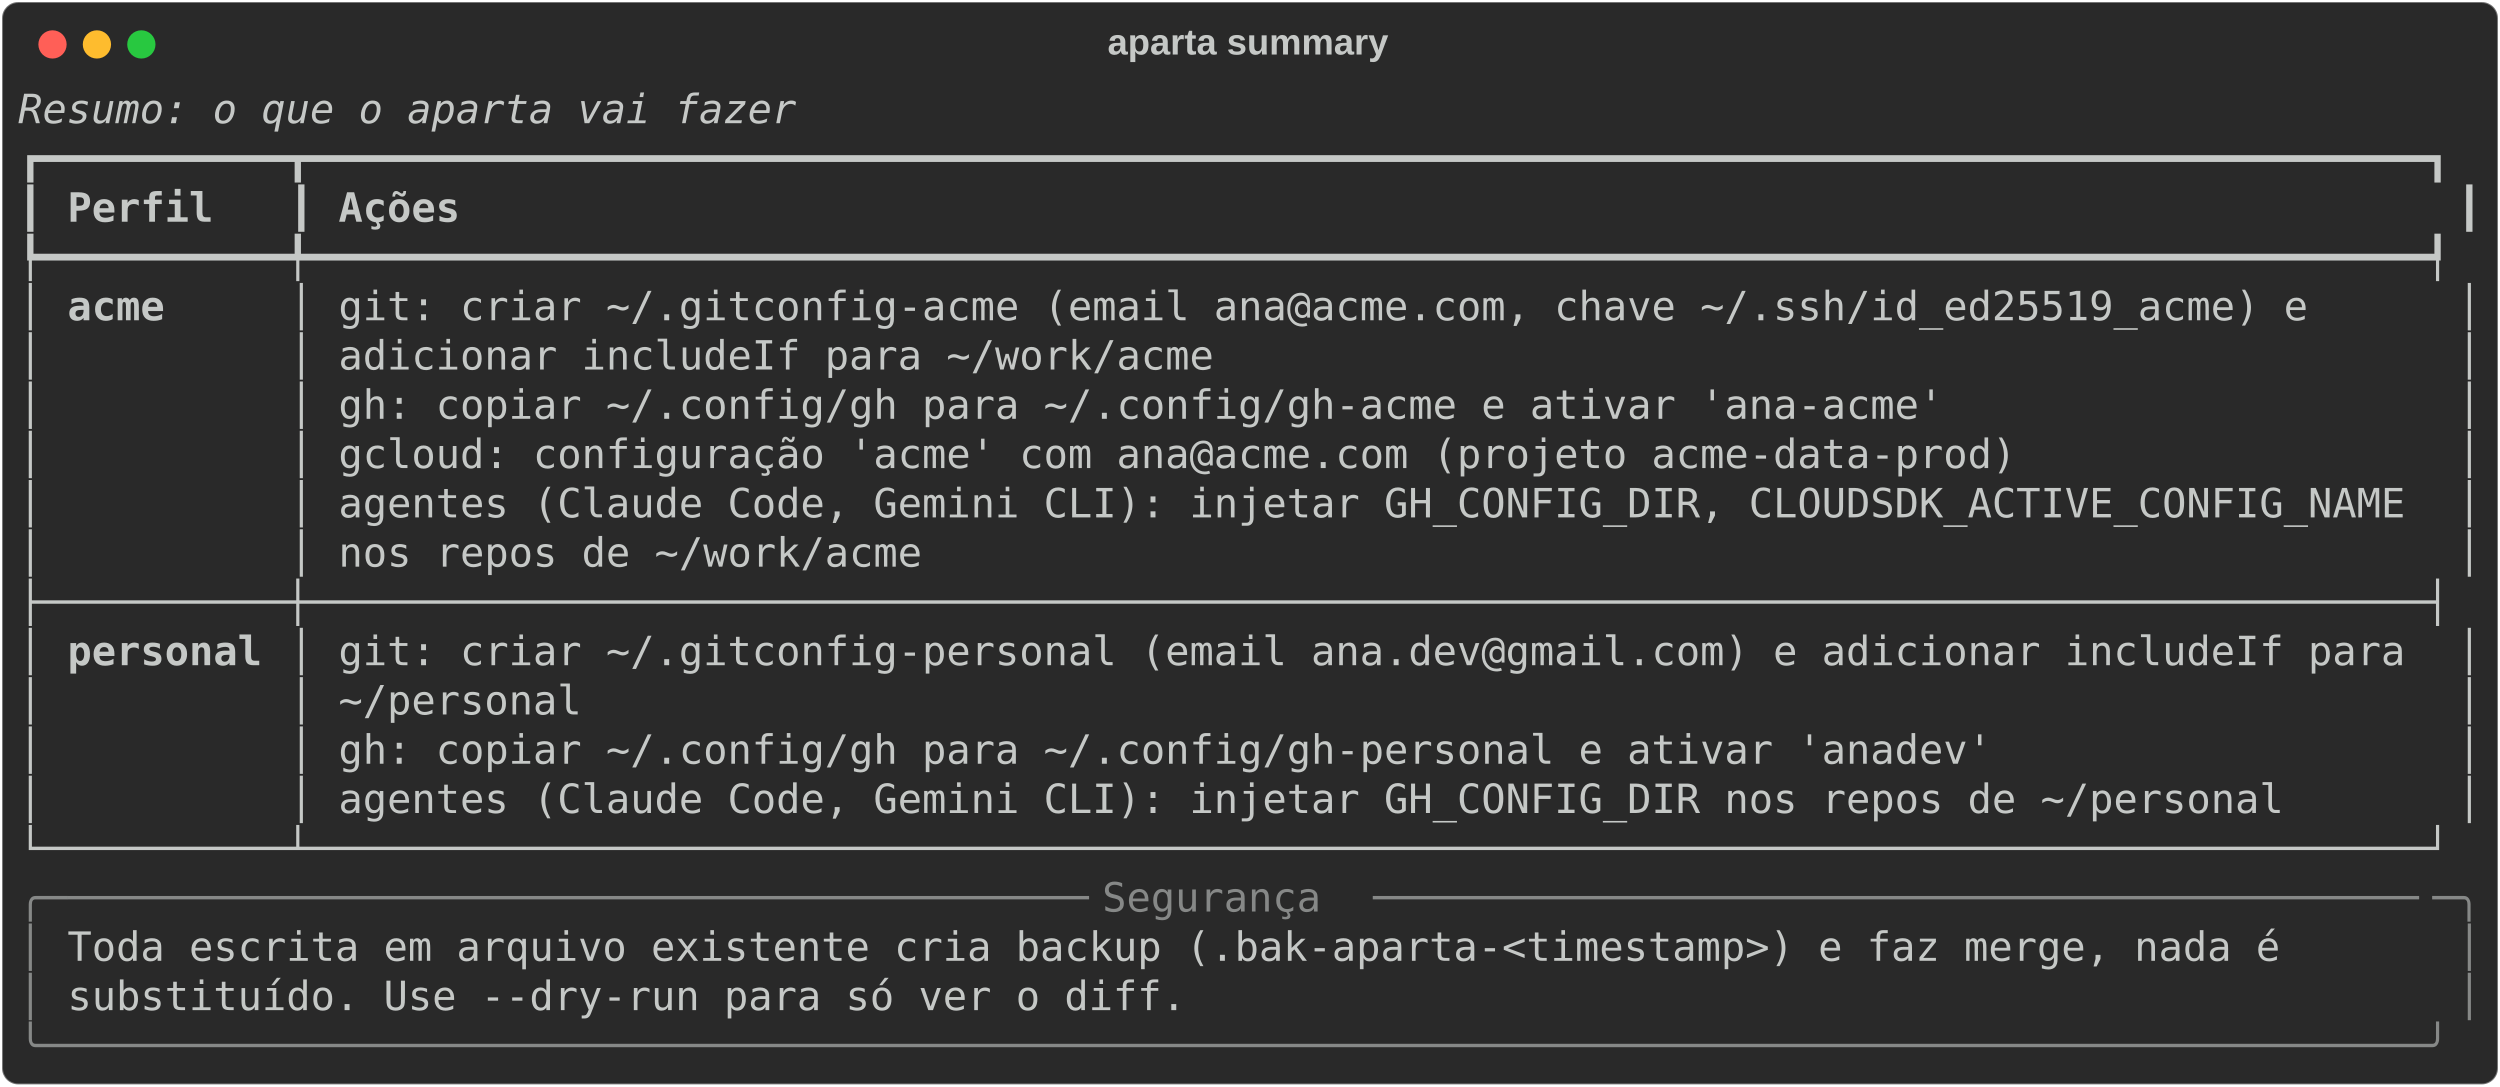
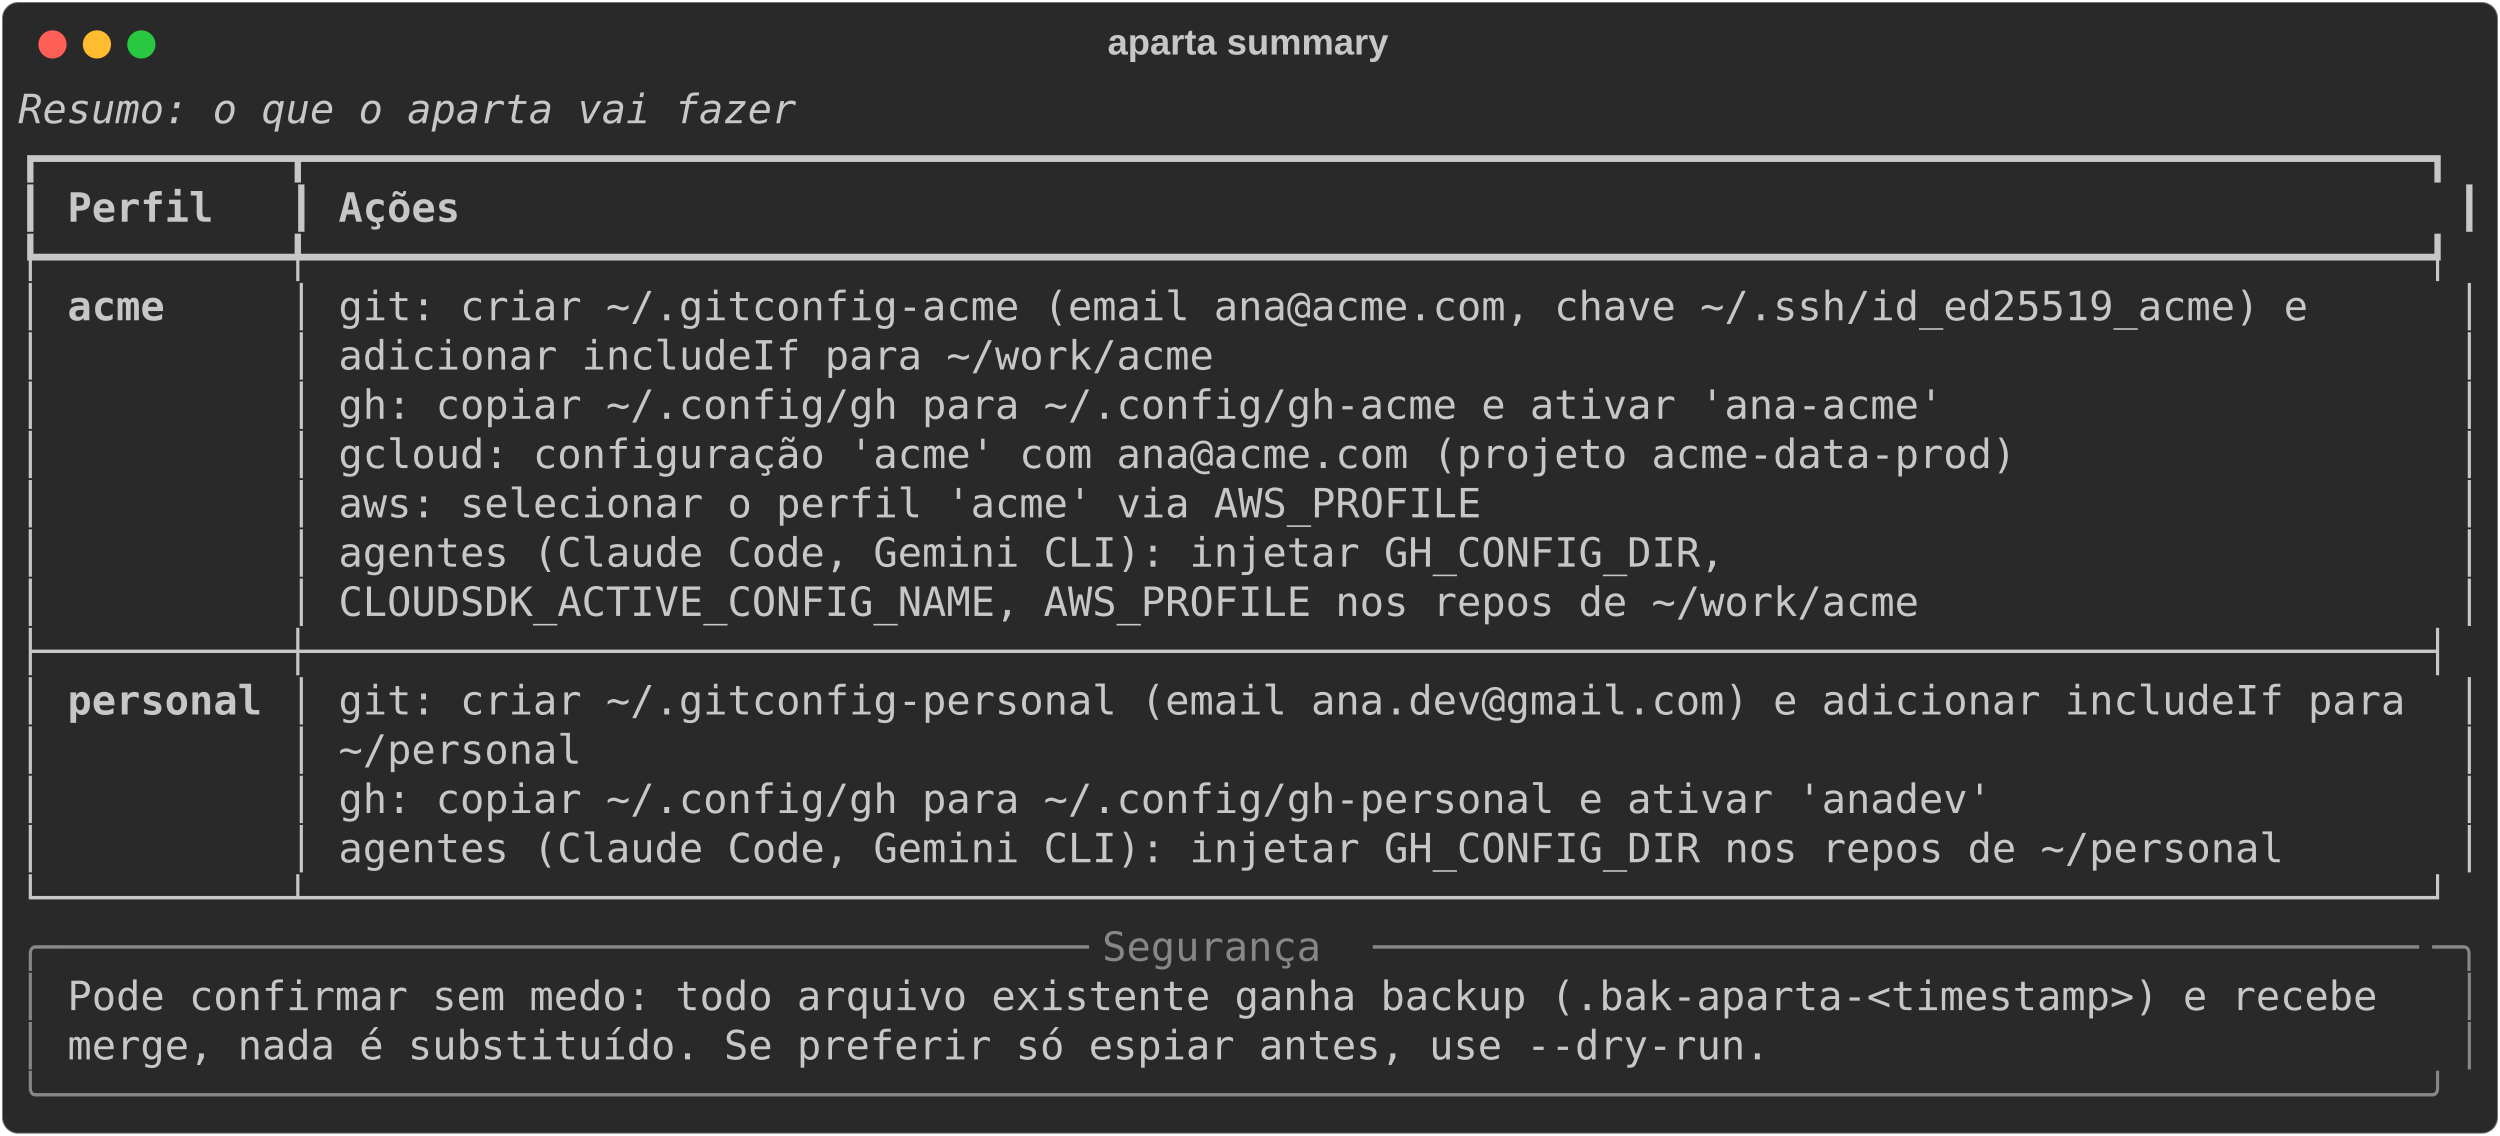
- <svg xmlns="http://www.w3.org/2000/svg" class="rich-terminal" viewBox="0 0 1238 538.0">
+ <svg xmlns="http://www.w3.org/2000/svg" class="rich-terminal" viewBox="0 0 1238 562.4">
  <style>

    @font-face {
        font-family: "Fira Code";
        src: local("FiraCode-Regular"),
                url("https://cdnjs.cloudflare.com/ajax/libs/firacode/6.2.0/woff2/FiraCode-Regular.woff2") format("woff2"),
                url("https://cdnjs.cloudflare.com/ajax/libs/firacode/6.2.0/woff/FiraCode-Regular.woff") format("woff");
        font-style: normal;
        font-weight: 400;
    }
    @font-face {
        font-family: "Fira Code";
        src: local("FiraCode-Bold"),
                url("https://cdnjs.cloudflare.com/ajax/libs/firacode/6.2.0/woff2/FiraCode-Bold.woff2") format("woff2"),
                url("https://cdnjs.cloudflare.com/ajax/libs/firacode/6.2.0/woff/FiraCode-Bold.woff") format("woff");
        font-style: bold;
        font-weight: 700;
    }

-     .terminal-492659963-matrix {
+     .terminal-319075314-matrix {
        font-family: Fira Code, monospace;
        font-size: 20px;
        line-height: 24.4px;
        font-variant-east-asian: full-width;
    }

-     .terminal-492659963-title {
+     .terminal-319075314-title {
        font-size: 18px;
        font-weight: bold;
        font-family: arial;
    }

-     .terminal-492659963-r1 { fill: #c5c8c6;font-style: italic; }
- .terminal-492659963-r2 { fill: #c5c8c6 }
- .terminal-492659963-r3 { fill: #c5c8c6;font-weight: bold }
- .terminal-492659963-r4 { fill: #868887 }
+     .terminal-319075314-r1 { fill: #c5c8c6;font-style: italic; }
+ .terminal-319075314-r2 { fill: #c5c8c6 }
+ .terminal-319075314-r3 { fill: #c5c8c6;font-weight: bold }
+ .terminal-319075314-r4 { fill: #868887 }
    </style>
  <defs>
-     <clipPath id="terminal-492659963-clip-terminal">
-       <rect x="0" y="0" width="1219.0" height="487.0" />
-     </clipPath>
-     <clipPath id="terminal-492659963-line-0">
+     <clipPath id="terminal-319075314-clip-terminal">
+       <rect x="0" y="0" width="1219.0" height="511.4" />
+     </clipPath>
+     <clipPath id="terminal-319075314-line-0">
      <rect x="0" y="1.5" width="1220" height="24.65" />
    </clipPath>
-     <clipPath id="terminal-492659963-line-1">
+     <clipPath id="terminal-319075314-line-1">
      <rect x="0" y="25.9" width="1220" height="24.65" />
    </clipPath>
-     <clipPath id="terminal-492659963-line-2">
+     <clipPath id="terminal-319075314-line-2">
      <rect x="0" y="50.3" width="1220" height="24.65" />
    </clipPath>
-     <clipPath id="terminal-492659963-line-3">
+     <clipPath id="terminal-319075314-line-3">
      <rect x="0" y="74.7" width="1220" height="24.65" />
    </clipPath>
-     <clipPath id="terminal-492659963-line-4">
+     <clipPath id="terminal-319075314-line-4">
      <rect x="0" y="99.1" width="1220" height="24.65" />
    </clipPath>
-     <clipPath id="terminal-492659963-line-5">
+     <clipPath id="terminal-319075314-line-5">
      <rect x="0" y="123.5" width="1220" height="24.65" />
    </clipPath>
-     <clipPath id="terminal-492659963-line-6">
+     <clipPath id="terminal-319075314-line-6">
      <rect x="0" y="147.9" width="1220" height="24.65" />
    </clipPath>
-     <clipPath id="terminal-492659963-line-7">
+     <clipPath id="terminal-319075314-line-7">
      <rect x="0" y="172.3" width="1220" height="24.65" />
    </clipPath>
-     <clipPath id="terminal-492659963-line-8">
+     <clipPath id="terminal-319075314-line-8">
      <rect x="0" y="196.7" width="1220" height="24.65" />
    </clipPath>
-     <clipPath id="terminal-492659963-line-9">
+     <clipPath id="terminal-319075314-line-9">
      <rect x="0" y="221.1" width="1220" height="24.65" />
    </clipPath>
-     <clipPath id="terminal-492659963-line-10">
+     <clipPath id="terminal-319075314-line-10">
      <rect x="0" y="245.5" width="1220" height="24.65" />
    </clipPath>
-     <clipPath id="terminal-492659963-line-11">
+     <clipPath id="terminal-319075314-line-11">
      <rect x="0" y="269.9" width="1220" height="24.65" />
    </clipPath>
-     <clipPath id="terminal-492659963-line-12">
+     <clipPath id="terminal-319075314-line-12">
      <rect x="0" y="294.3" width="1220" height="24.65" />
    </clipPath>
-     <clipPath id="terminal-492659963-line-13">
+     <clipPath id="terminal-319075314-line-13">
      <rect x="0" y="318.7" width="1220" height="24.65" />
    </clipPath>
-     <clipPath id="terminal-492659963-line-14">
+     <clipPath id="terminal-319075314-line-14">
      <rect x="0" y="343.1" width="1220" height="24.65" />
    </clipPath>
-     <clipPath id="terminal-492659963-line-15">
+     <clipPath id="terminal-319075314-line-15">
      <rect x="0" y="367.5" width="1220" height="24.65" />
    </clipPath>
-     <clipPath id="terminal-492659963-line-16">
+     <clipPath id="terminal-319075314-line-16">
      <rect x="0" y="391.9" width="1220" height="24.65" />
    </clipPath>
-     <clipPath id="terminal-492659963-line-17">
+     <clipPath id="terminal-319075314-line-17">
      <rect x="0" y="416.3" width="1220" height="24.65" />
    </clipPath>
-     <clipPath id="terminal-492659963-line-18">
+     <clipPath id="terminal-319075314-line-18">
      <rect x="0" y="440.7" width="1220" height="24.65" />
    </clipPath>
+     <clipPath id="terminal-319075314-line-19">
+       <rect x="0" y="465.1" width="1220" height="24.65" />
+     </clipPath>
  </defs>
-   <rect fill="#292929" stroke="rgba(255,255,255,0.35)" stroke-width="1" x="1" y="1" width="1236" height="536" rx="8" />
-   <text class="terminal-492659963-title" fill="#c5c8c6" text-anchor="middle" x="618" y="27">aparta summary</text>
+   <rect fill="#292929" stroke="rgba(255,255,255,0.35)" stroke-width="1" x="1" y="1" width="1236" height="560.4" rx="8" />
+   <text class="terminal-319075314-title" fill="#c5c8c6" text-anchor="middle" x="618" y="27">aparta summary</text>
  <g transform="translate(26,22)">
    <circle cx="0" cy="0" r="7" fill="#ff5f57" />
    <circle cx="22" cy="0" r="7" fill="#febc2e" />
    <circle cx="44" cy="0" r="7" fill="#28c840" />
  </g>
-   <g transform="translate(9, 41)" clip-path="url(#terminal-492659963-clip-terminal)">
-     <g class="terminal-492659963-matrix">
-       <text class="terminal-492659963-r1" x="0" y="20" textLength="1220" clip-path="url(#terminal-492659963-line-0)">                                  Resumo: o que o aparta vai fazer                                  </text>
-       <text class="terminal-492659963-r2" x="1220" y="20" textLength="12.2" clip-path="url(#terminal-492659963-line-0)">
- </text>
-       <text class="terminal-492659963-r2" x="0" y="44.4" textLength="1220" clip-path="url(#terminal-492659963-line-1)">┏━━━━━━━━━━┳━━━━━━━━━━━━━━━━━━━━━━━━━━━━━━━━━━━━━━━━━━━━━━━━━━━━━━━━━━━━━━━━━━━━━━━━━━━━━━━━━━━━━━━┓</text>
-       <text class="terminal-492659963-r2" x="1220" y="44.4" textLength="12.2" clip-path="url(#terminal-492659963-line-1)">
- </text>
-       <text class="terminal-492659963-r2" x="0" y="68.8" textLength="12.2" clip-path="url(#terminal-492659963-line-2)">┃</text>
-       <text class="terminal-492659963-r3" x="24.4" y="68.8" textLength="97.6" clip-path="url(#terminal-492659963-line-2)">Perfil  </text>
-       <text class="terminal-492659963-r2" x="134.2" y="68.8" textLength="12.2" clip-path="url(#terminal-492659963-line-2)">┃</text>
-       <text class="terminal-492659963-r3" x="158.6" y="68.8" textLength="1037" clip-path="url(#terminal-492659963-line-2)">Ações                                                                                </text>
-       <text class="terminal-492659963-r2" x="1207.8" y="68.8" textLength="12.2" clip-path="url(#terminal-492659963-line-2)">┃</text>
-       <text class="terminal-492659963-r2" x="1220" y="68.8" textLength="12.2" clip-path="url(#terminal-492659963-line-2)">
- </text>
-       <text class="terminal-492659963-r2" x="0" y="93.2" textLength="1220" clip-path="url(#terminal-492659963-line-3)">┡━━━━━━━━━━╇━━━━━━━━━━━━━━━━━━━━━━━━━━━━━━━━━━━━━━━━━━━━━━━━━━━━━━━━━━━━━━━━━━━━━━━━━━━━━━━━━━━━━━━┩</text>
-       <text class="terminal-492659963-r2" x="1220" y="93.2" textLength="12.2" clip-path="url(#terminal-492659963-line-3)">
- </text>
-       <text class="terminal-492659963-r2" x="0" y="117.6" textLength="12.2" clip-path="url(#terminal-492659963-line-4)">│</text>
-       <text class="terminal-492659963-r3" x="24.4" y="117.6" textLength="97.6" clip-path="url(#terminal-492659963-line-4)">acme    </text>
-       <text class="terminal-492659963-r2" x="134.2" y="117.6" textLength="12.2" clip-path="url(#terminal-492659963-line-4)">│</text>
-       <text class="terminal-492659963-r2" x="158.6" y="117.6" textLength="1037" clip-path="url(#terminal-492659963-line-4)">git: criar ~/.gitconfig-acme (email ana@acme.com, chave ~/.ssh/id_ed25519_acme) e    </text>
-       <text class="terminal-492659963-r2" x="1207.8" y="117.6" textLength="12.2" clip-path="url(#terminal-492659963-line-4)">│</text>
-       <text class="terminal-492659963-r2" x="1220" y="117.6" textLength="12.2" clip-path="url(#terminal-492659963-line-4)">
- </text>
-       <text class="terminal-492659963-r2" x="0" y="142" textLength="12.2" clip-path="url(#terminal-492659963-line-5)">│</text>
-       <text class="terminal-492659963-r2" x="134.2" y="142" textLength="12.2" clip-path="url(#terminal-492659963-line-5)">│</text>
-       <text class="terminal-492659963-r2" x="158.6" y="142" textLength="1037" clip-path="url(#terminal-492659963-line-5)">adicionar includeIf para ~/work/acme                                                 </text>
-       <text class="terminal-492659963-r2" x="1207.8" y="142" textLength="12.2" clip-path="url(#terminal-492659963-line-5)">│</text>
-       <text class="terminal-492659963-r2" x="1220" y="142" textLength="12.2" clip-path="url(#terminal-492659963-line-5)">
- </text>
-       <text class="terminal-492659963-r2" x="0" y="166.4" textLength="12.2" clip-path="url(#terminal-492659963-line-6)">│</text>
-       <text class="terminal-492659963-r2" x="134.2" y="166.4" textLength="12.2" clip-path="url(#terminal-492659963-line-6)">│</text>
-       <text class="terminal-492659963-r2" x="158.6" y="166.4" textLength="1037" clip-path="url(#terminal-492659963-line-6)">gh: copiar ~/.config/gh para ~/.config/gh-acme e ativar 'ana-acme'                   </text>
-       <text class="terminal-492659963-r2" x="1207.8" y="166.4" textLength="12.2" clip-path="url(#terminal-492659963-line-6)">│</text>
-       <text class="terminal-492659963-r2" x="1220" y="166.4" textLength="12.2" clip-path="url(#terminal-492659963-line-6)">
- </text>
-       <text class="terminal-492659963-r2" x="0" y="190.8" textLength="12.2" clip-path="url(#terminal-492659963-line-7)">│</text>
-       <text class="terminal-492659963-r2" x="134.2" y="190.8" textLength="12.2" clip-path="url(#terminal-492659963-line-7)">│</text>
-       <text class="terminal-492659963-r2" x="158.6" y="190.8" textLength="1037" clip-path="url(#terminal-492659963-line-7)">gcloud: configuração 'acme' com ana@acme.com (projeto acme-data-prod)                </text>
-       <text class="terminal-492659963-r2" x="1207.8" y="190.8" textLength="12.2" clip-path="url(#terminal-492659963-line-7)">│</text>
-       <text class="terminal-492659963-r2" x="1220" y="190.8" textLength="12.2" clip-path="url(#terminal-492659963-line-7)">
- </text>
-       <text class="terminal-492659963-r2" x="0" y="215.2" textLength="12.2" clip-path="url(#terminal-492659963-line-8)">│</text>
-       <text class="terminal-492659963-r2" x="134.2" y="215.2" textLength="12.2" clip-path="url(#terminal-492659963-line-8)">│</text>
-       <text class="terminal-492659963-r2" x="158.6" y="215.2" textLength="1037" clip-path="url(#terminal-492659963-line-8)">agentes (Claude Code, Gemini CLI): injetar GH_CONFIG_DIR, CLOUDSDK_ACTIVE_CONFIG_NAME</text>
-       <text class="terminal-492659963-r2" x="1207.8" y="215.2" textLength="12.2" clip-path="url(#terminal-492659963-line-8)">│</text>
-       <text class="terminal-492659963-r2" x="1220" y="215.2" textLength="12.2" clip-path="url(#terminal-492659963-line-8)">
- </text>
-       <text class="terminal-492659963-r2" x="0" y="239.6" textLength="12.2" clip-path="url(#terminal-492659963-line-9)">│</text>
-       <text class="terminal-492659963-r2" x="134.2" y="239.6" textLength="12.2" clip-path="url(#terminal-492659963-line-9)">│</text>
-       <text class="terminal-492659963-r2" x="158.6" y="239.6" textLength="1037" clip-path="url(#terminal-492659963-line-9)">nos repos de ~/work/acme                                                             </text>
-       <text class="terminal-492659963-r2" x="1207.8" y="239.6" textLength="12.2" clip-path="url(#terminal-492659963-line-9)">│</text>
-       <text class="terminal-492659963-r2" x="1220" y="239.6" textLength="12.2" clip-path="url(#terminal-492659963-line-9)">
- </text>
-       <text class="terminal-492659963-r2" x="0" y="264" textLength="1220" clip-path="url(#terminal-492659963-line-10)">├──────────┼───────────────────────────────────────────────────────────────────────────────────────┤</text>
-       <text class="terminal-492659963-r2" x="1220" y="264" textLength="12.2" clip-path="url(#terminal-492659963-line-10)">
- </text>
-       <text class="terminal-492659963-r2" x="0" y="288.4" textLength="12.2" clip-path="url(#terminal-492659963-line-11)">│</text>
-       <text class="terminal-492659963-r3" x="24.4" y="288.4" textLength="97.6" clip-path="url(#terminal-492659963-line-11)">personal</text>
-       <text class="terminal-492659963-r2" x="134.2" y="288.4" textLength="12.2" clip-path="url(#terminal-492659963-line-11)">│</text>
-       <text class="terminal-492659963-r2" x="158.6" y="288.4" textLength="1037" clip-path="url(#terminal-492659963-line-11)">git: criar ~/.gitconfig-personal (email ana.dev@gmail.com) e adicionar includeIf para</text>
-       <text class="terminal-492659963-r2" x="1207.8" y="288.4" textLength="12.2" clip-path="url(#terminal-492659963-line-11)">│</text>
-       <text class="terminal-492659963-r2" x="1220" y="288.4" textLength="12.2" clip-path="url(#terminal-492659963-line-11)">
- </text>
-       <text class="terminal-492659963-r2" x="0" y="312.8" textLength="12.2" clip-path="url(#terminal-492659963-line-12)">│</text>
-       <text class="terminal-492659963-r2" x="134.2" y="312.8" textLength="12.2" clip-path="url(#terminal-492659963-line-12)">│</text>
-       <text class="terminal-492659963-r2" x="158.6" y="312.8" textLength="1037" clip-path="url(#terminal-492659963-line-12)">~/personal                                                                           </text>
-       <text class="terminal-492659963-r2" x="1207.8" y="312.8" textLength="12.2" clip-path="url(#terminal-492659963-line-12)">│</text>
-       <text class="terminal-492659963-r2" x="1220" y="312.8" textLength="12.2" clip-path="url(#terminal-492659963-line-12)">
- </text>
-       <text class="terminal-492659963-r2" x="0" y="337.2" textLength="12.2" clip-path="url(#terminal-492659963-line-13)">│</text>
-       <text class="terminal-492659963-r2" x="134.2" y="337.2" textLength="12.2" clip-path="url(#terminal-492659963-line-13)">│</text>
-       <text class="terminal-492659963-r2" x="158.6" y="337.2" textLength="1037" clip-path="url(#terminal-492659963-line-13)">gh: copiar ~/.config/gh para ~/.config/gh-personal e ativar 'anadev'                 </text>
-       <text class="terminal-492659963-r2" x="1207.8" y="337.2" textLength="12.2" clip-path="url(#terminal-492659963-line-13)">│</text>
-       <text class="terminal-492659963-r2" x="1220" y="337.2" textLength="12.2" clip-path="url(#terminal-492659963-line-13)">
- </text>
-       <text class="terminal-492659963-r2" x="0" y="361.6" textLength="12.2" clip-path="url(#terminal-492659963-line-14)">│</text>
-       <text class="terminal-492659963-r2" x="134.2" y="361.6" textLength="12.2" clip-path="url(#terminal-492659963-line-14)">│</text>
-       <text class="terminal-492659963-r2" x="158.6" y="361.6" textLength="1037" clip-path="url(#terminal-492659963-line-14)">agentes (Claude Code, Gemini CLI): injetar GH_CONFIG_DIR nos repos de ~/personal     </text>
-       <text class="terminal-492659963-r2" x="1207.8" y="361.6" textLength="12.2" clip-path="url(#terminal-492659963-line-14)">│</text>
-       <text class="terminal-492659963-r2" x="1220" y="361.6" textLength="12.2" clip-path="url(#terminal-492659963-line-14)">
- </text>
-       <text class="terminal-492659963-r2" x="0" y="386" textLength="1220" clip-path="url(#terminal-492659963-line-15)">└──────────┴───────────────────────────────────────────────────────────────────────────────────────┘</text>
-       <text class="terminal-492659963-r2" x="1220" y="386" textLength="12.2" clip-path="url(#terminal-492659963-line-15)">
- </text>
-       <text class="terminal-492659963-r4" x="0" y="410.4" textLength="24.4" clip-path="url(#terminal-492659963-line-16)">╭─</text>
-       <text class="terminal-492659963-r4" x="24.4" y="410.4" textLength="512.4" clip-path="url(#terminal-492659963-line-16)">──────────────────────────────────────────</text>
-       <text class="terminal-492659963-r4" x="536.8" y="410.4" textLength="134.2" clip-path="url(#terminal-492659963-line-16)"> Segurança </text>
-       <text class="terminal-492659963-r4" x="671" y="410.4" textLength="524.6" clip-path="url(#terminal-492659963-line-16)">───────────────────────────────────────────</text>
-       <text class="terminal-492659963-r4" x="1195.6" y="410.4" textLength="24.4" clip-path="url(#terminal-492659963-line-16)">─╮</text>
-       <text class="terminal-492659963-r2" x="1220" y="410.4" textLength="12.2" clip-path="url(#terminal-492659963-line-16)">
- </text>
-       <text class="terminal-492659963-r4" x="0" y="434.8" textLength="12.2" clip-path="url(#terminal-492659963-line-17)">│</text>
-       <text class="terminal-492659963-r2" x="24.4" y="434.8" textLength="1122.4" clip-path="url(#terminal-492659963-line-17)">Toda escrita em arquivo existente cria backup (.bak-aparta-&lt;timestamp&gt;) e faz merge, nada é </text>
-       <text class="terminal-492659963-r4" x="1207.8" y="434.8" textLength="12.2" clip-path="url(#terminal-492659963-line-17)">│</text>
-       <text class="terminal-492659963-r2" x="1220" y="434.8" textLength="12.2" clip-path="url(#terminal-492659963-line-17)">
- </text>
-       <text class="terminal-492659963-r4" x="0" y="459.2" textLength="12.2" clip-path="url(#terminal-492659963-line-18)">│</text>
-       <text class="terminal-492659963-r2" x="24.4" y="459.2" textLength="561.2" clip-path="url(#terminal-492659963-line-18)">substituído. Use --dry-run para só ver o diff.</text>
-       <text class="terminal-492659963-r4" x="1207.8" y="459.2" textLength="12.2" clip-path="url(#terminal-492659963-line-18)">│</text>
-       <text class="terminal-492659963-r2" x="1220" y="459.2" textLength="12.2" clip-path="url(#terminal-492659963-line-18)">
- </text>
-       <text class="terminal-492659963-r4" x="0" y="483.6" textLength="1220" clip-path="url(#terminal-492659963-line-19)">╰──────────────────────────────────────────────────────────────────────────────────────────────────╯</text>
-       <text class="terminal-492659963-r2" x="1220" y="483.6" textLength="12.2" clip-path="url(#terminal-492659963-line-19)">
+   <g transform="translate(9, 41)" clip-path="url(#terminal-319075314-clip-terminal)">
+     <g class="terminal-319075314-matrix">
+       <text class="terminal-319075314-r1" x="0" y="20" textLength="1220" clip-path="url(#terminal-319075314-line-0)">                                  Resumo: o que o aparta vai fazer                                  </text>
+       <text class="terminal-319075314-r2" x="1220" y="20" textLength="12.2" clip-path="url(#terminal-319075314-line-0)">
+ </text>
+       <text class="terminal-319075314-r2" x="0" y="44.4" textLength="1220" clip-path="url(#terminal-319075314-line-1)">┏━━━━━━━━━━┳━━━━━━━━━━━━━━━━━━━━━━━━━━━━━━━━━━━━━━━━━━━━━━━━━━━━━━━━━━━━━━━━━━━━━━━━━━━━━━━━━━━━━━━┓</text>
+       <text class="terminal-319075314-r2" x="1220" y="44.4" textLength="12.2" clip-path="url(#terminal-319075314-line-1)">
+ </text>
+       <text class="terminal-319075314-r2" x="0" y="68.8" textLength="12.2" clip-path="url(#terminal-319075314-line-2)">┃</text>
+       <text class="terminal-319075314-r3" x="24.4" y="68.8" textLength="97.6" clip-path="url(#terminal-319075314-line-2)">Perfil  </text>
+       <text class="terminal-319075314-r2" x="134.2" y="68.8" textLength="12.2" clip-path="url(#terminal-319075314-line-2)">┃</text>
+       <text class="terminal-319075314-r3" x="158.6" y="68.8" textLength="1037" clip-path="url(#terminal-319075314-line-2)">Ações                                                                                </text>
+       <text class="terminal-319075314-r2" x="1207.8" y="68.8" textLength="12.2" clip-path="url(#terminal-319075314-line-2)">┃</text>
+       <text class="terminal-319075314-r2" x="1220" y="68.8" textLength="12.2" clip-path="url(#terminal-319075314-line-2)">
+ </text>
+       <text class="terminal-319075314-r2" x="0" y="93.2" textLength="1220" clip-path="url(#terminal-319075314-line-3)">┡━━━━━━━━━━╇━━━━━━━━━━━━━━━━━━━━━━━━━━━━━━━━━━━━━━━━━━━━━━━━━━━━━━━━━━━━━━━━━━━━━━━━━━━━━━━━━━━━━━━┩</text>
+       <text class="terminal-319075314-r2" x="1220" y="93.2" textLength="12.2" clip-path="url(#terminal-319075314-line-3)">
+ </text>
+       <text class="terminal-319075314-r2" x="0" y="117.6" textLength="12.2" clip-path="url(#terminal-319075314-line-4)">│</text>
+       <text class="terminal-319075314-r3" x="24.4" y="117.6" textLength="97.6" clip-path="url(#terminal-319075314-line-4)">acme    </text>
+       <text class="terminal-319075314-r2" x="134.2" y="117.6" textLength="12.2" clip-path="url(#terminal-319075314-line-4)">│</text>
+       <text class="terminal-319075314-r2" x="158.6" y="117.6" textLength="1037" clip-path="url(#terminal-319075314-line-4)">git: criar ~/.gitconfig-acme (email ana@acme.com, chave ~/.ssh/id_ed25519_acme) e    </text>
+       <text class="terminal-319075314-r2" x="1207.8" y="117.6" textLength="12.2" clip-path="url(#terminal-319075314-line-4)">│</text>
+       <text class="terminal-319075314-r2" x="1220" y="117.6" textLength="12.2" clip-path="url(#terminal-319075314-line-4)">
+ </text>
+       <text class="terminal-319075314-r2" x="0" y="142" textLength="12.2" clip-path="url(#terminal-319075314-line-5)">│</text>
+       <text class="terminal-319075314-r2" x="134.2" y="142" textLength="12.2" clip-path="url(#terminal-319075314-line-5)">│</text>
+       <text class="terminal-319075314-r2" x="158.6" y="142" textLength="1037" clip-path="url(#terminal-319075314-line-5)">adicionar includeIf para ~/work/acme                                                 </text>
+       <text class="terminal-319075314-r2" x="1207.8" y="142" textLength="12.2" clip-path="url(#terminal-319075314-line-5)">│</text>
+       <text class="terminal-319075314-r2" x="1220" y="142" textLength="12.2" clip-path="url(#terminal-319075314-line-5)">
+ </text>
+       <text class="terminal-319075314-r2" x="0" y="166.4" textLength="12.2" clip-path="url(#terminal-319075314-line-6)">│</text>
+       <text class="terminal-319075314-r2" x="134.2" y="166.4" textLength="12.2" clip-path="url(#terminal-319075314-line-6)">│</text>
+       <text class="terminal-319075314-r2" x="158.6" y="166.4" textLength="1037" clip-path="url(#terminal-319075314-line-6)">gh: copiar ~/.config/gh para ~/.config/gh-acme e ativar 'ana-acme'                   </text>
+       <text class="terminal-319075314-r2" x="1207.8" y="166.4" textLength="12.2" clip-path="url(#terminal-319075314-line-6)">│</text>
+       <text class="terminal-319075314-r2" x="1220" y="166.4" textLength="12.2" clip-path="url(#terminal-319075314-line-6)">
+ </text>
+       <text class="terminal-319075314-r2" x="0" y="190.8" textLength="12.2" clip-path="url(#terminal-319075314-line-7)">│</text>
+       <text class="terminal-319075314-r2" x="134.2" y="190.8" textLength="12.2" clip-path="url(#terminal-319075314-line-7)">│</text>
+       <text class="terminal-319075314-r2" x="158.6" y="190.8" textLength="1037" clip-path="url(#terminal-319075314-line-7)">gcloud: configuração 'acme' com ana@acme.com (projeto acme-data-prod)                </text>
+       <text class="terminal-319075314-r2" x="1207.8" y="190.8" textLength="12.2" clip-path="url(#terminal-319075314-line-7)">│</text>
+       <text class="terminal-319075314-r2" x="1220" y="190.8" textLength="12.2" clip-path="url(#terminal-319075314-line-7)">
+ </text>
+       <text class="terminal-319075314-r2" x="0" y="215.2" textLength="12.2" clip-path="url(#terminal-319075314-line-8)">│</text>
+       <text class="terminal-319075314-r2" x="134.2" y="215.2" textLength="12.2" clip-path="url(#terminal-319075314-line-8)">│</text>
+       <text class="terminal-319075314-r2" x="158.6" y="215.2" textLength="1037" clip-path="url(#terminal-319075314-line-8)">aws: selecionar o perfil 'acme' via AWS_PROFILE                                      </text>
+       <text class="terminal-319075314-r2" x="1207.8" y="215.2" textLength="12.2" clip-path="url(#terminal-319075314-line-8)">│</text>
+       <text class="terminal-319075314-r2" x="1220" y="215.2" textLength="12.2" clip-path="url(#terminal-319075314-line-8)">
+ </text>
+       <text class="terminal-319075314-r2" x="0" y="239.6" textLength="12.2" clip-path="url(#terminal-319075314-line-9)">│</text>
+       <text class="terminal-319075314-r2" x="134.2" y="239.6" textLength="12.2" clip-path="url(#terminal-319075314-line-9)">│</text>
+       <text class="terminal-319075314-r2" x="158.6" y="239.6" textLength="1037" clip-path="url(#terminal-319075314-line-9)">agentes (Claude Code, Gemini CLI): injetar GH_CONFIG_DIR,                            </text>
+       <text class="terminal-319075314-r2" x="1207.8" y="239.6" textLength="12.2" clip-path="url(#terminal-319075314-line-9)">│</text>
+       <text class="terminal-319075314-r2" x="1220" y="239.6" textLength="12.2" clip-path="url(#terminal-319075314-line-9)">
+ </text>
+       <text class="terminal-319075314-r2" x="0" y="264" textLength="12.2" clip-path="url(#terminal-319075314-line-10)">│</text>
+       <text class="terminal-319075314-r2" x="134.2" y="264" textLength="12.2" clip-path="url(#terminal-319075314-line-10)">│</text>
+       <text class="terminal-319075314-r2" x="158.6" y="264" textLength="1037" clip-path="url(#terminal-319075314-line-10)">CLOUDSDK_ACTIVE_CONFIG_NAME, AWS_PROFILE nos repos de ~/work/acme                    </text>
+       <text class="terminal-319075314-r2" x="1207.8" y="264" textLength="12.2" clip-path="url(#terminal-319075314-line-10)">│</text>
+       <text class="terminal-319075314-r2" x="1220" y="264" textLength="12.2" clip-path="url(#terminal-319075314-line-10)">
+ </text>
+       <text class="terminal-319075314-r2" x="0" y="288.4" textLength="1220" clip-path="url(#terminal-319075314-line-11)">├──────────┼───────────────────────────────────────────────────────────────────────────────────────┤</text>
+       <text class="terminal-319075314-r2" x="1220" y="288.4" textLength="12.2" clip-path="url(#terminal-319075314-line-11)">
+ </text>
+       <text class="terminal-319075314-r2" x="0" y="312.8" textLength="12.2" clip-path="url(#terminal-319075314-line-12)">│</text>
+       <text class="terminal-319075314-r3" x="24.4" y="312.8" textLength="97.6" clip-path="url(#terminal-319075314-line-12)">personal</text>
+       <text class="terminal-319075314-r2" x="134.2" y="312.8" textLength="12.2" clip-path="url(#terminal-319075314-line-12)">│</text>
+       <text class="terminal-319075314-r2" x="158.6" y="312.8" textLength="1037" clip-path="url(#terminal-319075314-line-12)">git: criar ~/.gitconfig-personal (email ana.dev@gmail.com) e adicionar includeIf para</text>
+       <text class="terminal-319075314-r2" x="1207.8" y="312.8" textLength="12.2" clip-path="url(#terminal-319075314-line-12)">│</text>
+       <text class="terminal-319075314-r2" x="1220" y="312.8" textLength="12.2" clip-path="url(#terminal-319075314-line-12)">
+ </text>
+       <text class="terminal-319075314-r2" x="0" y="337.2" textLength="12.2" clip-path="url(#terminal-319075314-line-13)">│</text>
+       <text class="terminal-319075314-r2" x="134.2" y="337.2" textLength="12.2" clip-path="url(#terminal-319075314-line-13)">│</text>
+       <text class="terminal-319075314-r2" x="158.6" y="337.2" textLength="1037" clip-path="url(#terminal-319075314-line-13)">~/personal                                                                           </text>
+       <text class="terminal-319075314-r2" x="1207.8" y="337.2" textLength="12.2" clip-path="url(#terminal-319075314-line-13)">│</text>
+       <text class="terminal-319075314-r2" x="1220" y="337.2" textLength="12.2" clip-path="url(#terminal-319075314-line-13)">
+ </text>
+       <text class="terminal-319075314-r2" x="0" y="361.6" textLength="12.2" clip-path="url(#terminal-319075314-line-14)">│</text>
+       <text class="terminal-319075314-r2" x="134.2" y="361.6" textLength="12.2" clip-path="url(#terminal-319075314-line-14)">│</text>
+       <text class="terminal-319075314-r2" x="158.6" y="361.6" textLength="1037" clip-path="url(#terminal-319075314-line-14)">gh: copiar ~/.config/gh para ~/.config/gh-personal e ativar 'anadev'                 </text>
+       <text class="terminal-319075314-r2" x="1207.8" y="361.6" textLength="12.2" clip-path="url(#terminal-319075314-line-14)">│</text>
+       <text class="terminal-319075314-r2" x="1220" y="361.6" textLength="12.2" clip-path="url(#terminal-319075314-line-14)">
+ </text>
+       <text class="terminal-319075314-r2" x="0" y="386" textLength="12.2" clip-path="url(#terminal-319075314-line-15)">│</text>
+       <text class="terminal-319075314-r2" x="134.2" y="386" textLength="12.2" clip-path="url(#terminal-319075314-line-15)">│</text>
+       <text class="terminal-319075314-r2" x="158.6" y="386" textLength="1037" clip-path="url(#terminal-319075314-line-15)">agentes (Claude Code, Gemini CLI): injetar GH_CONFIG_DIR nos repos de ~/personal     </text>
+       <text class="terminal-319075314-r2" x="1207.8" y="386" textLength="12.2" clip-path="url(#terminal-319075314-line-15)">│</text>
+       <text class="terminal-319075314-r2" x="1220" y="386" textLength="12.2" clip-path="url(#terminal-319075314-line-15)">
+ </text>
+       <text class="terminal-319075314-r2" x="0" y="410.4" textLength="1220" clip-path="url(#terminal-319075314-line-16)">└──────────┴───────────────────────────────────────────────────────────────────────────────────────┘</text>
+       <text class="terminal-319075314-r2" x="1220" y="410.4" textLength="12.2" clip-path="url(#terminal-319075314-line-16)">
+ </text>
+       <text class="terminal-319075314-r4" x="0" y="434.8" textLength="24.4" clip-path="url(#terminal-319075314-line-17)">╭─</text>
+       <text class="terminal-319075314-r4" x="24.4" y="434.8" textLength="512.4" clip-path="url(#terminal-319075314-line-17)">──────────────────────────────────────────</text>
+       <text class="terminal-319075314-r4" x="536.8" y="434.8" textLength="134.2" clip-path="url(#terminal-319075314-line-17)"> Segurança </text>
+       <text class="terminal-319075314-r4" x="671" y="434.8" textLength="524.6" clip-path="url(#terminal-319075314-line-17)">───────────────────────────────────────────</text>
+       <text class="terminal-319075314-r4" x="1195.6" y="434.8" textLength="24.4" clip-path="url(#terminal-319075314-line-17)">─╮</text>
+       <text class="terminal-319075314-r2" x="1220" y="434.8" textLength="12.2" clip-path="url(#terminal-319075314-line-17)">
+ </text>
+       <text class="terminal-319075314-r4" x="0" y="459.2" textLength="12.2" clip-path="url(#terminal-319075314-line-18)">│</text>
+       <text class="terminal-319075314-r2" x="24.4" y="459.2" textLength="1171.2" clip-path="url(#terminal-319075314-line-18)">Pode confirmar sem medo: todo arquivo existente ganha backup (.bak-aparta-&lt;timestamp&gt;) e recebe </text>
+       <text class="terminal-319075314-r4" x="1207.8" y="459.2" textLength="12.2" clip-path="url(#terminal-319075314-line-18)">│</text>
+       <text class="terminal-319075314-r2" x="1220" y="459.2" textLength="12.2" clip-path="url(#terminal-319075314-line-18)">
+ </text>
+       <text class="terminal-319075314-r4" x="0" y="483.6" textLength="12.2" clip-path="url(#terminal-319075314-line-19)">│</text>
+       <text class="terminal-319075314-r2" x="24.4" y="483.6" textLength="854" clip-path="url(#terminal-319075314-line-19)">merge, nada é substituído. Se preferir só espiar antes, use --dry-run.</text>
+       <text class="terminal-319075314-r4" x="1207.8" y="483.6" textLength="12.2" clip-path="url(#terminal-319075314-line-19)">│</text>
+       <text class="terminal-319075314-r2" x="1220" y="483.6" textLength="12.2" clip-path="url(#terminal-319075314-line-19)">
+ </text>
+       <text class="terminal-319075314-r4" x="0" y="508" textLength="1220" clip-path="url(#terminal-319075314-line-20)">╰──────────────────────────────────────────────────────────────────────────────────────────────────╯</text>
+       <text class="terminal-319075314-r2" x="1220" y="508" textLength="12.2" clip-path="url(#terminal-319075314-line-20)">
</text>
    </g>
  </g>
</svg>
